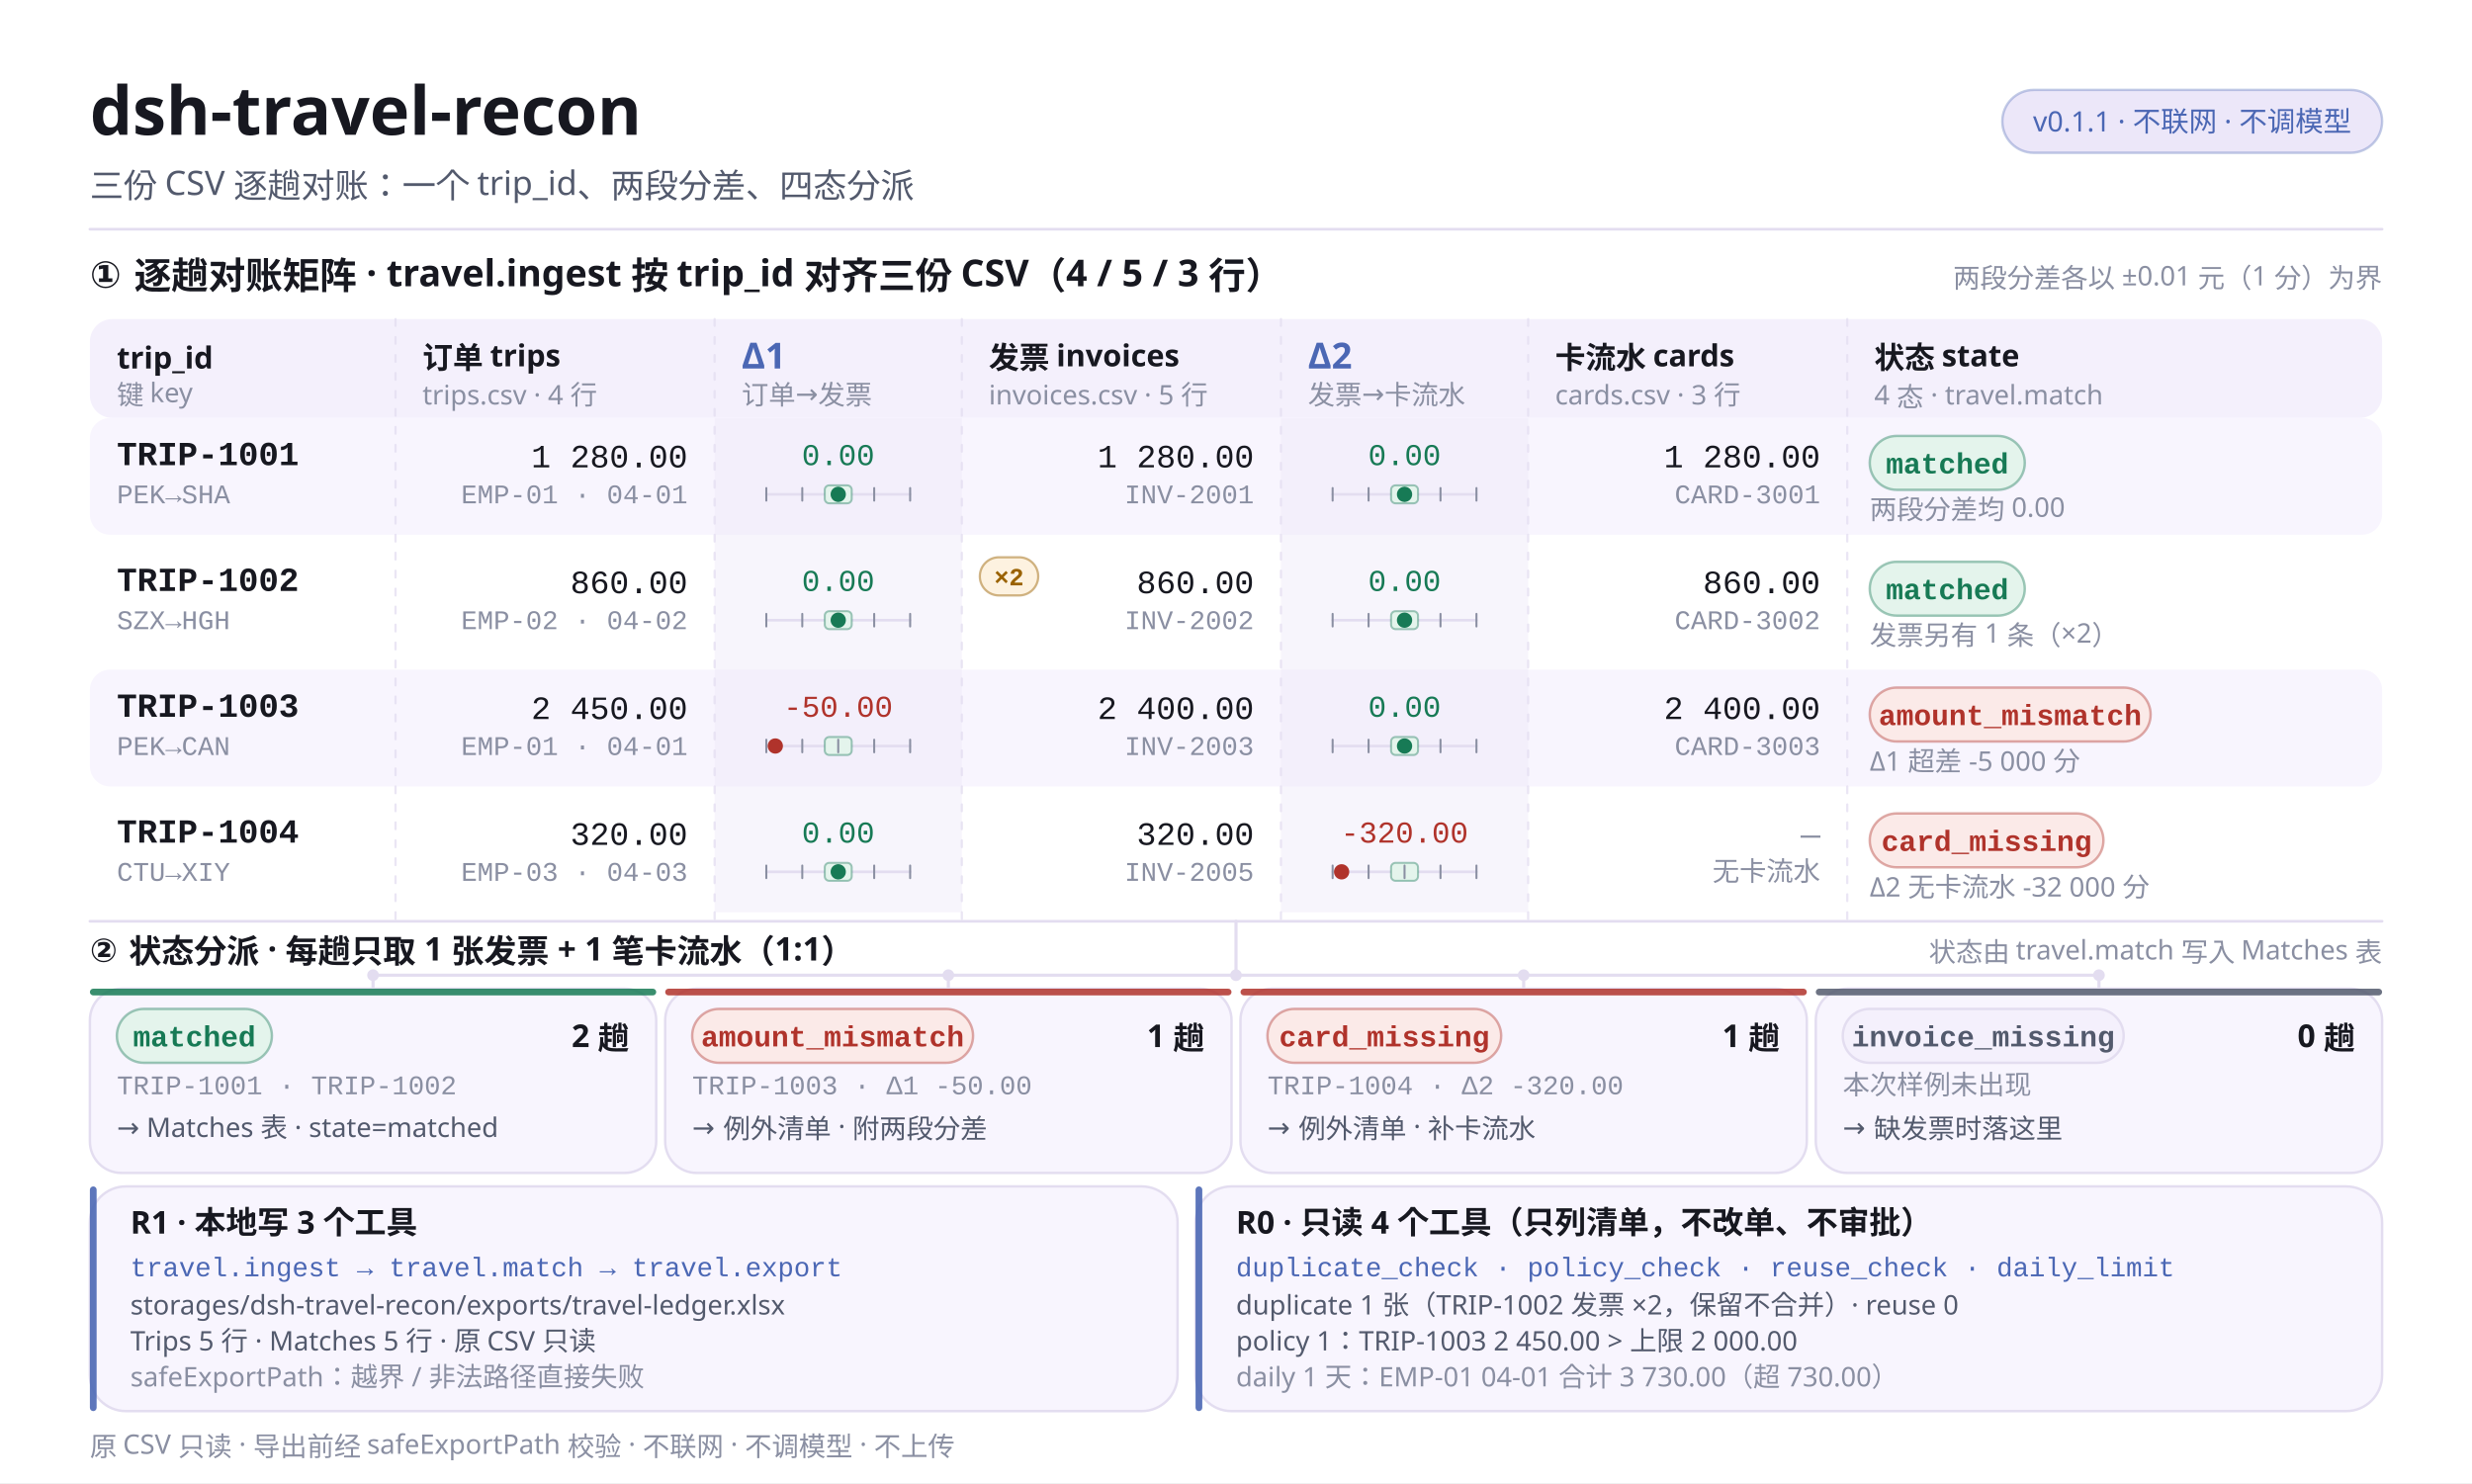
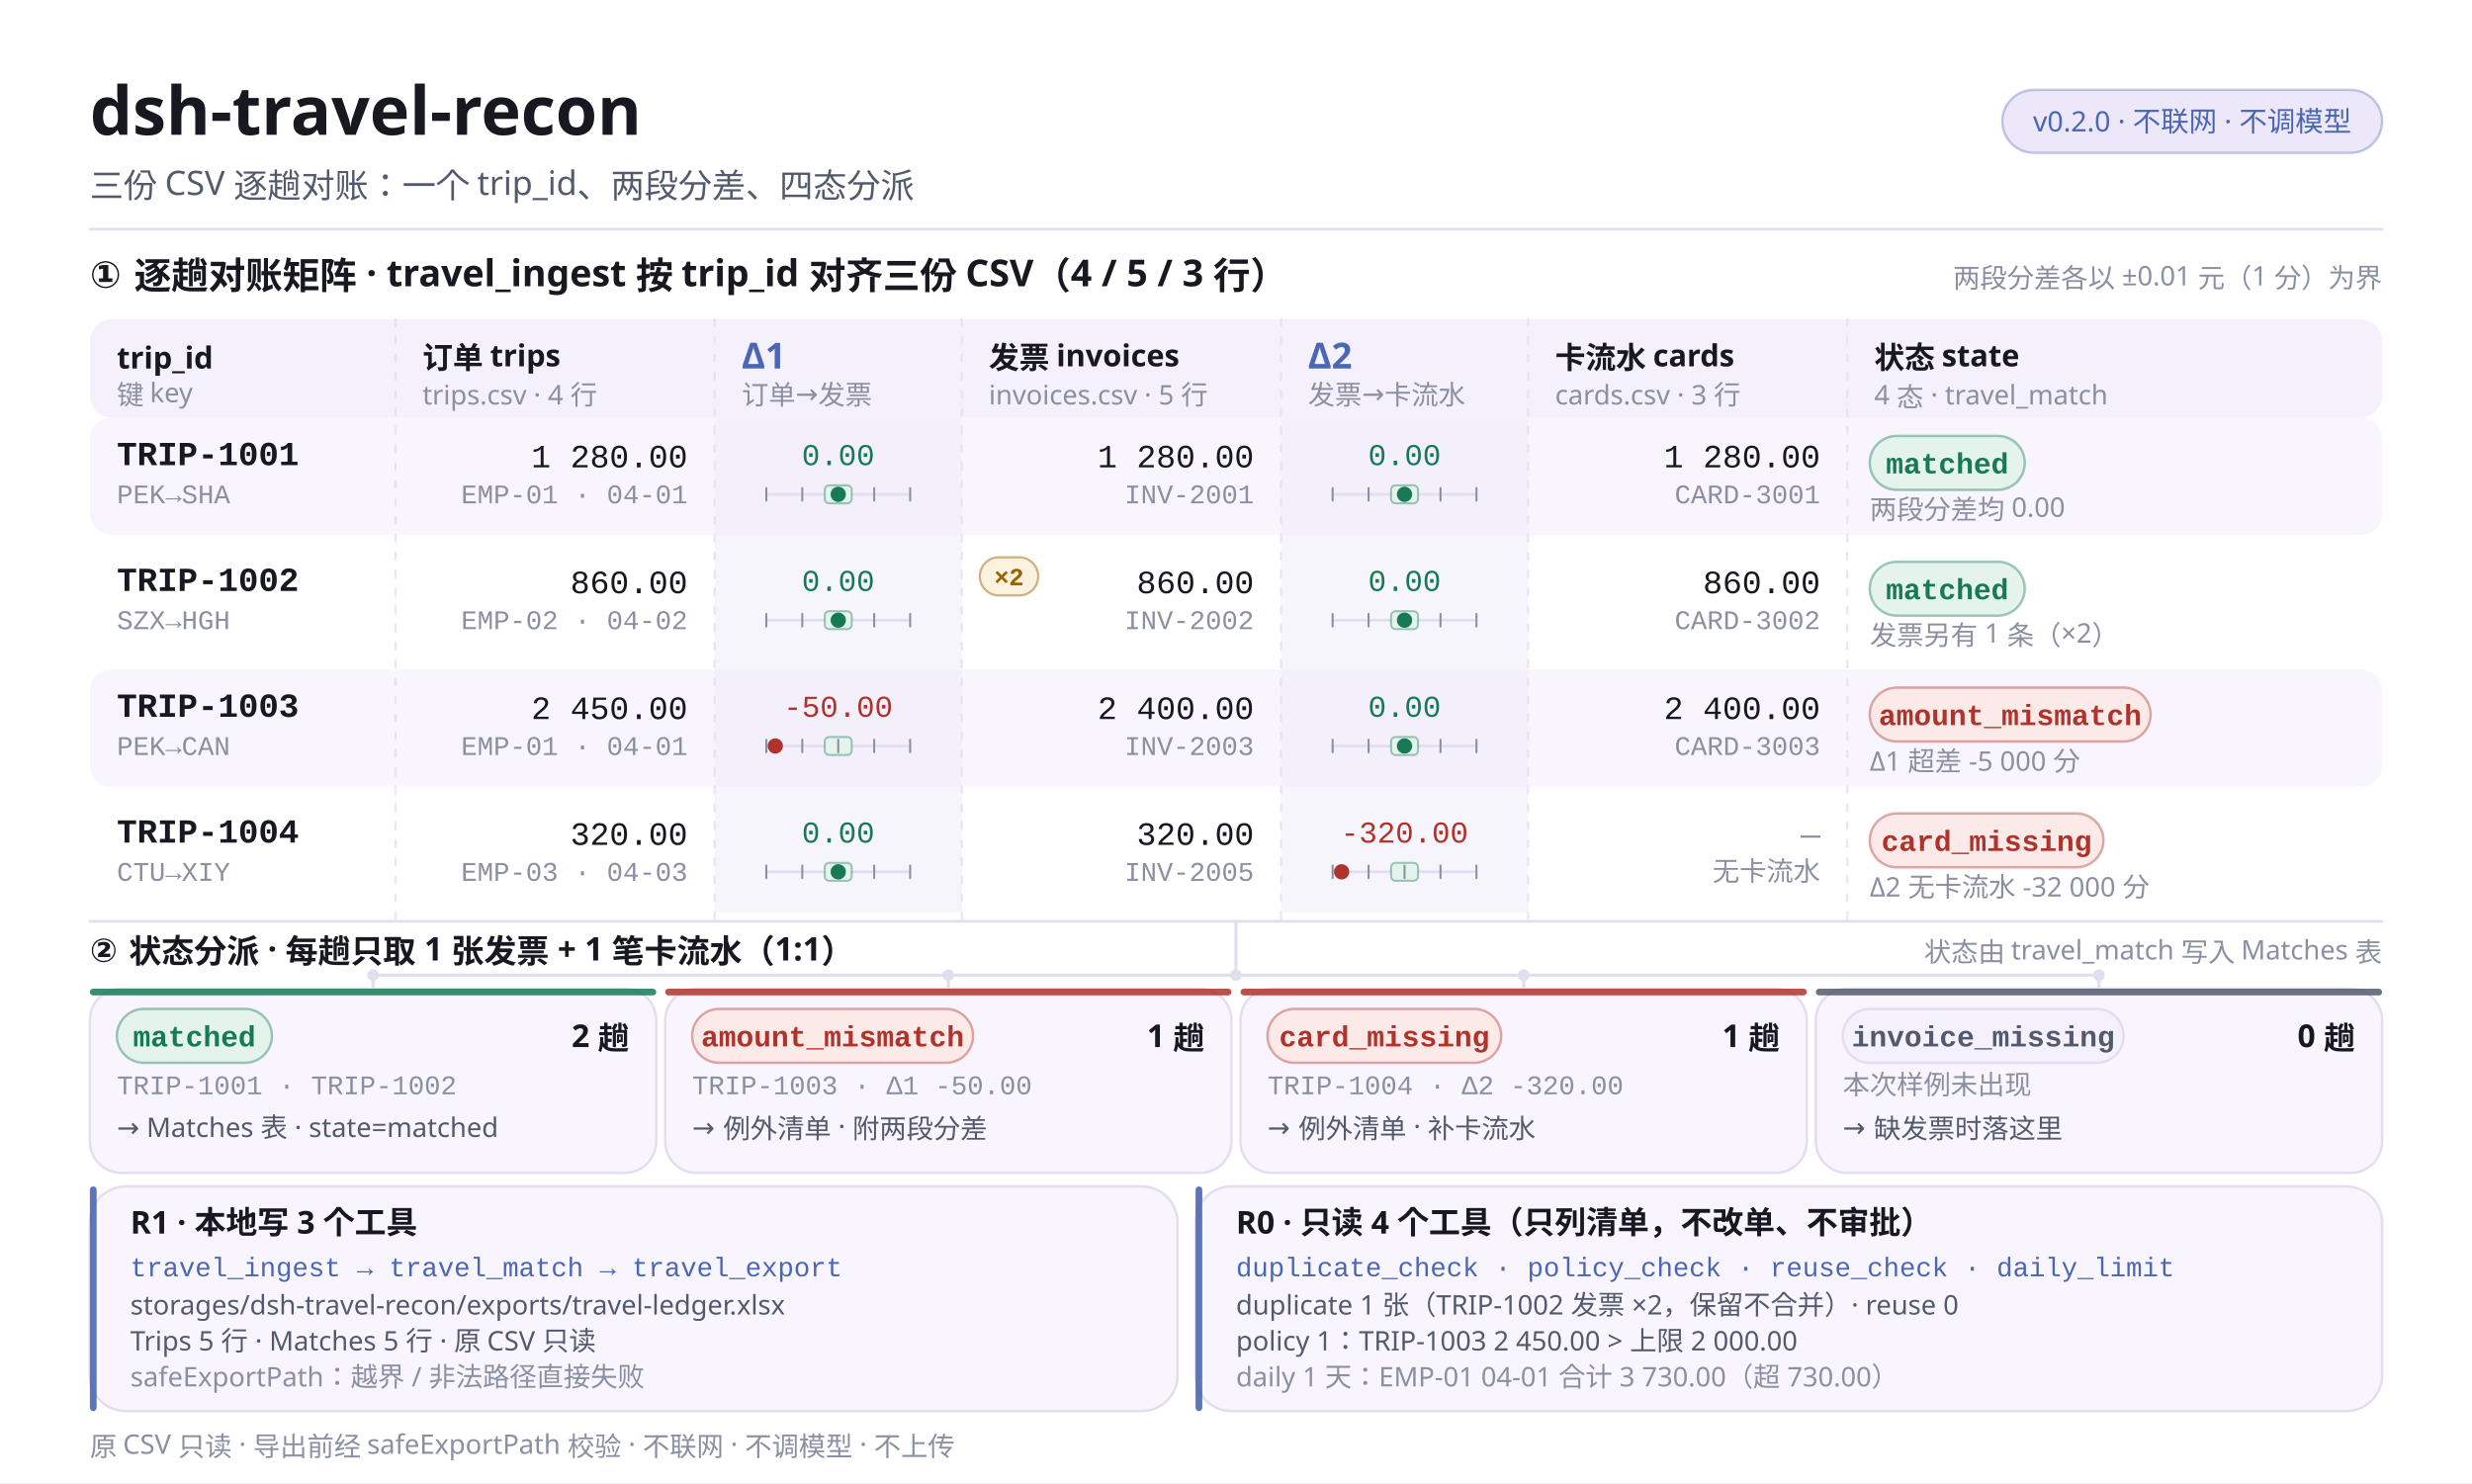
- <svg xmlns="http://www.w3.org/2000/svg" width="1100" height="660" viewBox="0 0 1100 660" role="img" aria-label="dsh-travel-recon 结构：三份 CSV（行程 4 行、发票 5 行、卡流水 3 行）由 travel.ingest 按 trip_id 对齐成逐趟对账矩阵，每趟并列订单 / 发票 / 卡流水三列，中间是两段带符号分差 Δ1 = 发票 − 订单、Δ2 = 卡流水 − 发票，两段都以 ±0.01 元（1 分）为界；矩阵结果按四态分派——matched 2 趟进 Matches 表，amount_mismatch（TRIP-1003，Δ1 -50.00）与 card_missing（TRIP-1004，Δ2 -320.00）进例外清单，invoice_missing 为 0；R1 本地写轨的 ingest → match → export 写 storages/dsh-travel-recon/exports/travel-ledger.xlsx（Trips / Matches），R0 只读轨的 duplicate / policy / reuse / daily_limit 只返回清单；原 CSV 只读，不联网、不调模型。">
+ <svg xmlns="http://www.w3.org/2000/svg" width="1100" height="660" viewBox="0 0 1100 660" role="img" aria-label="dsh-travel-recon 结构：三份 CSV（行程 4 行、发票 5 行、卡流水 3 行）由 travel_ingest 按 trip_id 对齐成逐趟对账矩阵，每趟并列订单 / 发票 / 卡流水三列，中间是两段带符号分差 Δ1 = 发票 − 订单、Δ2 = 卡流水 − 发票，两段都以 ±0.01 元（1 分）为界；矩阵结果按四态分派——matched 2 趟进 Matches 表，amount_mismatch（TRIP-1003，Δ1 -50.00）与 card_missing（TRIP-1004，Δ2 -320.00）进例外清单，invoice_missing 为 0；R1 本地写轨的 ingest → match → export 写 storages/dsh-travel-recon/exports/travel-ledger.xlsx（Trips / Matches），R0 只读轨的 duplicate / policy / reuse / daily_limit 只返回清单；原 CSV 只读，不联网、不调模型。">
  <rect width="1100" height="660" fill="#ffffff" />
  <text x="40.0" y="60.0" fill="#171820" font-family="'Microsoft YaHei', 'Segoe UI', system-ui, sans-serif" font-size="30.00" font-weight="700" text-anchor="start">dsh-travel-recon</text>
  <text x="40.0" y="88.0" fill="#535a6d" font-family="'Microsoft YaHei', 'Segoe UI', system-ui, sans-serif" font-size="15.00" font-weight="400" text-anchor="start">三份 CSV 逐趟对账：一个 trip_id、两段分差、四态分派</text>
  <rect x="891.0" y="40.0" width="169.0" height="28.0" rx="14.0" fill="#ece7f9" stroke="#4B67B455" stroke-width="1.10" />
-   <text x="975.5" y="58.5" fill="#4B67B4" font-family="'Microsoft YaHei', 'Segoe UI', system-ui, sans-serif" font-size="12.5" font-weight="400" text-anchor="middle">v0.1.1 · 不联网 · 不调模型</text>
+   <text x="975.5" y="58.5" fill="#4B67B4" font-family="'Microsoft YaHei', 'Segoe UI', system-ui, sans-serif" font-size="12.5" font-weight="400" text-anchor="middle">v0.2.0 · 不联网 · 不调模型</text>
  <line x1="40.0" y1="102.0" x2="1060.0" y2="102.0" stroke="#e3ddf0" stroke-width="1.20" stroke-linecap="round" />
-   <text x="40.0" y="128.0" fill="#171820" font-family="'Microsoft YaHei', 'Segoe UI', system-ui, sans-serif" font-size="16.50" font-weight="700" text-anchor="start">① 逐趟对账矩阵 · travel.ingest 按 trip_id 对齐三份 CSV（4 / 5 / 3 行）</text>
+   <text x="40.0" y="128.0" fill="#171820" font-family="'Microsoft YaHei', 'Segoe UI', system-ui, sans-serif" font-size="16.50" font-weight="700" text-anchor="start">① 逐趟对账矩阵 · travel_ingest 按 trip_id 对齐三份 CSV（4 / 5 / 3 行）</text>
  <text x="1060.0" y="128.0" fill="#8a8fa2" font-family="'Microsoft YaHei', 'Segoe UI', system-ui, sans-serif" font-size="12.00" font-weight="400" text-anchor="end">两段分差各以 ±0.01 元（1 分）为界</text>
  <rect x="40.0" y="142.0" width="1020.0" height="44.0" rx="10.0" fill="#f4f0fc" />
  <text x="52.0" y="164.0" fill="#171820" font-family="'Microsoft YaHei', 'Segoe UI', system-ui, sans-serif" font-size="13.50" font-weight="700" text-anchor="start">trip_id</text>
  <text x="52.0" y="180.0" fill="#8a8fa2" font-family="'Microsoft YaHei', 'Segoe UI', system-ui, sans-serif" font-size="12.00" font-weight="400" text-anchor="start">键 key</text>
  <text x="188.0" y="164.0" fill="#171820" font-family="'Microsoft YaHei', 'Segoe UI', system-ui, sans-serif" font-size="13.50" font-weight="700" text-anchor="start">订单 trips</text>
  <text x="188.0" y="180.0" fill="#8a8fa2" font-family="'Microsoft YaHei', 'Segoe UI', system-ui, sans-serif" font-size="12.00" font-weight="400" text-anchor="start">trips.csv · 4 行</text>
  <text x="330.0" y="164.0" fill="#4B67B4" font-family="'Microsoft YaHei', 'Segoe UI', system-ui, sans-serif" font-size="16.00" font-weight="700" text-anchor="start">Δ1</text>
  <text x="330.0" y="180.0" fill="#8a8fa2" font-family="'Microsoft YaHei', 'Segoe UI', system-ui, sans-serif" font-size="12.00" font-weight="400" text-anchor="start">订单→发票</text>
  <text x="440.0" y="164.0" fill="#171820" font-family="'Microsoft YaHei', 'Segoe UI', system-ui, sans-serif" font-size="13.50" font-weight="700" text-anchor="start">发票 invoices</text>
  <text x="440.0" y="180.0" fill="#8a8fa2" font-family="'Microsoft YaHei', 'Segoe UI', system-ui, sans-serif" font-size="12.00" font-weight="400" text-anchor="start">invoices.csv · 5 行</text>
  <text x="582.0" y="164.0" fill="#4B67B4" font-family="'Microsoft YaHei', 'Segoe UI', system-ui, sans-serif" font-size="16.00" font-weight="700" text-anchor="start">Δ2</text>
  <text x="582.0" y="180.0" fill="#8a8fa2" font-family="'Microsoft YaHei', 'Segoe UI', system-ui, sans-serif" font-size="12.00" font-weight="400" text-anchor="start">发票→卡流水</text>
  <text x="692.0" y="164.0" fill="#171820" font-family="'Microsoft YaHei', 'Segoe UI', system-ui, sans-serif" font-size="13.50" font-weight="700" text-anchor="start">卡流水 cards</text>
  <text x="692.0" y="180.0" fill="#8a8fa2" font-family="'Microsoft YaHei', 'Segoe UI', system-ui, sans-serif" font-size="12.00" font-weight="400" text-anchor="start">cards.csv · 3 行</text>
  <text x="834.0" y="164.0" fill="#171820" font-family="'Microsoft YaHei', 'Segoe UI', system-ui, sans-serif" font-size="13.50" font-weight="700" text-anchor="start">状态 state</text>
-   <text x="834.0" y="180.0" fill="#8a8fa2" font-family="'Microsoft YaHei', 'Segoe UI', system-ui, sans-serif" font-size="12.00" font-weight="400" text-anchor="start">4 态 · travel.match</text>
+   <text x="834.0" y="180.0" fill="#8a8fa2" font-family="'Microsoft YaHei', 'Segoe UI', system-ui, sans-serif" font-size="12.00" font-weight="400" text-anchor="start">4 态 · travel_match</text>
  <rect x="40.0" y="186.0" width="1020.0" height="52.0" rx="9.0" fill="#f8f5fe" />
  <rect x="40.0" y="298.0" width="1020.0" height="52.0" rx="9.0" fill="#f8f5fe" />
  <rect x="318.0" y="186.0" width="110.0" height="220.0" rx="0.0" fill="#ece7f9" opacity="0.42" />
  <rect x="570.0" y="186.0" width="110.0" height="220.0" rx="0.0" fill="#ece7f9" opacity="0.42" />
  <line x1="176.0" y1="142.0" x2="176.0" y2="410.0" stroke="#e3ddf0" stroke-width="1.00" stroke-linecap="round" stroke-dasharray="3 5" opacity="0.75" />
  <line x1="318.0" y1="142.0" x2="318.0" y2="410.0" stroke="#e3ddf0" stroke-width="1.00" stroke-linecap="round" stroke-dasharray="3 5" opacity="0.75" />
  <line x1="428.0" y1="142.0" x2="428.0" y2="410.0" stroke="#e3ddf0" stroke-width="1.00" stroke-linecap="round" stroke-dasharray="3 5" opacity="0.75" />
  <line x1="570.0" y1="142.0" x2="570.0" y2="410.0" stroke="#e3ddf0" stroke-width="1.00" stroke-linecap="round" stroke-dasharray="3 5" opacity="0.75" />
  <line x1="680.0" y1="142.0" x2="680.0" y2="410.0" stroke="#e3ddf0" stroke-width="1.00" stroke-linecap="round" stroke-dasharray="3 5" opacity="0.75" />
  <line x1="822.0" y1="142.0" x2="822.0" y2="410.0" stroke="#e3ddf0" stroke-width="1.00" stroke-linecap="round" stroke-dasharray="3 5" opacity="0.75" />
  <line x1="40.0" y1="410.0" x2="1060.0" y2="410.0" stroke="#e3ddf0" stroke-width="1.20" stroke-linecap="round" />
  <text x="52.0" y="207.0" fill="#171820" font-family="Consolas, 'Courier New', monospace" font-size="15.00" font-weight="700" text-anchor="start">TRIP-1001</text>
  <text x="52.0" y="224.0" fill="#8a8fa2" font-family="Consolas, 'Courier New', monospace" font-size="12.00" font-weight="400" text-anchor="start">PEK→SHA</text>
  <text x="306.0" y="208.0" fill="#171820" font-family="Consolas, 'Courier New', monospace" font-size="14.50" font-weight="400" text-anchor="end">1 280.00</text>
  <text x="306.0" y="224.0" fill="#8a8fa2" font-family="Consolas, 'Courier New', monospace" font-size="12.00" font-weight="400" text-anchor="end">EMP-01 · 04-01</text>
  <text x="373.0" y="207.0" fill="#177a55" font-family="Consolas, 'Courier New', monospace" font-size="13.50" font-weight="400" text-anchor="middle">0.00</text>
  <line x1="341.0" y1="220.0" x2="405.0" y2="220.0" stroke="#e3ddf0" stroke-width="1.20" stroke-linecap="round" />
  <rect x="367.0" y="216.0" width="12.0" height="8.0" rx="2.0" fill="#e4f4ec" stroke="#177a5566" stroke-width="0.90" />
  <line x1="341.0" y1="217.2" x2="341.0" y2="222.8" stroke="#8a8fa2" stroke-width="0.90" stroke-linecap="round" />
  <line x1="357.0" y1="217.2" x2="357.0" y2="222.8" stroke="#8a8fa2" stroke-width="0.90" stroke-linecap="round" />
  <line x1="373.0" y1="217.2" x2="373.0" y2="222.8" stroke="#8a8fa2" stroke-width="0.90" stroke-linecap="round" />
  <line x1="389.0" y1="217.2" x2="389.0" y2="222.8" stroke="#8a8fa2" stroke-width="0.90" stroke-linecap="round" />
  <line x1="405.0" y1="217.2" x2="405.0" y2="222.8" stroke="#8a8fa2" stroke-width="0.90" stroke-linecap="round" />
  <circle cx="373.0" cy="220.0" r="3.4" fill="#177a55" />
  <text x="558.0" y="208.0" fill="#171820" font-family="Consolas, 'Courier New', monospace" font-size="14.50" font-weight="400" text-anchor="end">1 280.00</text>
  <text x="558.0" y="224.0" fill="#8a8fa2" font-family="Consolas, 'Courier New', monospace" font-size="12.00" font-weight="400" text-anchor="end">INV-2001</text>
  <text x="625.0" y="207.0" fill="#177a55" font-family="Consolas, 'Courier New', monospace" font-size="13.50" font-weight="400" text-anchor="middle">0.00</text>
  <line x1="593.0" y1="220.0" x2="657.0" y2="220.0" stroke="#e3ddf0" stroke-width="1.20" stroke-linecap="round" />
  <rect x="619.0" y="216.0" width="12.0" height="8.0" rx="2.0" fill="#e4f4ec" stroke="#177a5566" stroke-width="0.90" />
  <line x1="593.0" y1="217.2" x2="593.0" y2="222.8" stroke="#8a8fa2" stroke-width="0.90" stroke-linecap="round" />
  <line x1="609.0" y1="217.2" x2="609.0" y2="222.8" stroke="#8a8fa2" stroke-width="0.90" stroke-linecap="round" />
  <line x1="625.0" y1="217.2" x2="625.0" y2="222.8" stroke="#8a8fa2" stroke-width="0.90" stroke-linecap="round" />
  <line x1="641.0" y1="217.2" x2="641.0" y2="222.8" stroke="#8a8fa2" stroke-width="0.90" stroke-linecap="round" />
  <line x1="657.0" y1="217.2" x2="657.0" y2="222.8" stroke="#8a8fa2" stroke-width="0.90" stroke-linecap="round" />
  <circle cx="625.0" cy="220.0" r="3.4" fill="#177a55" />
  <text x="810.0" y="208.0" fill="#171820" font-family="Consolas, 'Courier New', monospace" font-size="14.50" font-weight="400" text-anchor="end">1 280.00</text>
  <text x="810.0" y="224.0" fill="#8a8fa2" font-family="Consolas, 'Courier New', monospace" font-size="12.00" font-weight="400" text-anchor="end">CARD-3001</text>
  <rect x="832.0" y="194.0" width="69.0" height="24.0" rx="12.0" fill="#e4f4ec" stroke="#177a5566" stroke-width="1.10" />
  <text x="866.5" y="210.7" fill="#177a55" font-family="Consolas, 'Courier New', monospace" font-size="13.00" font-weight="700" text-anchor="middle">matched</text>
  <text x="832.0" y="231.0" fill="#8a8fa2" font-family="'Microsoft YaHei', 'Segoe UI', system-ui, sans-serif" font-size="12.00" font-weight="400" text-anchor="start">两段分差均 0.00</text>
  <text x="52.0" y="263.0" fill="#171820" font-family="Consolas, 'Courier New', monospace" font-size="15.00" font-weight="700" text-anchor="start">TRIP-1002</text>
  <text x="52.0" y="280.0" fill="#8a8fa2" font-family="Consolas, 'Courier New', monospace" font-size="12.00" font-weight="400" text-anchor="start">SZX→HGH</text>
  <text x="306.0" y="264.0" fill="#171820" font-family="Consolas, 'Courier New', monospace" font-size="14.50" font-weight="400" text-anchor="end">860.00</text>
  <text x="306.0" y="280.0" fill="#8a8fa2" font-family="Consolas, 'Courier New', monospace" font-size="12.00" font-weight="400" text-anchor="end">EMP-02 · 04-02</text>
  <text x="373.0" y="263.0" fill="#177a55" font-family="Consolas, 'Courier New', monospace" font-size="13.50" font-weight="400" text-anchor="middle">0.00</text>
  <line x1="341.0" y1="276.0" x2="405.0" y2="276.0" stroke="#e3ddf0" stroke-width="1.20" stroke-linecap="round" />
  <rect x="367.0" y="272.0" width="12.0" height="8.0" rx="2.0" fill="#e4f4ec" stroke="#177a5566" stroke-width="0.90" />
  <line x1="341.0" y1="273.2" x2="341.0" y2="278.8" stroke="#8a8fa2" stroke-width="0.90" stroke-linecap="round" />
  <line x1="357.0" y1="273.2" x2="357.0" y2="278.8" stroke="#8a8fa2" stroke-width="0.90" stroke-linecap="round" />
  <line x1="373.0" y1="273.2" x2="373.0" y2="278.8" stroke="#8a8fa2" stroke-width="0.90" stroke-linecap="round" />
  <line x1="389.0" y1="273.2" x2="389.0" y2="278.8" stroke="#8a8fa2" stroke-width="0.90" stroke-linecap="round" />
  <line x1="405.0" y1="273.2" x2="405.0" y2="278.8" stroke="#8a8fa2" stroke-width="0.90" stroke-linecap="round" />
  <circle cx="373.0" cy="276.0" r="3.4" fill="#177a55" />
  <text x="558.0" y="264.0" fill="#171820" font-family="Consolas, 'Courier New', monospace" font-size="14.50" font-weight="400" text-anchor="end">860.00</text>
  <text x="558.0" y="280.0" fill="#8a8fa2" font-family="Consolas, 'Courier New', monospace" font-size="12.00" font-weight="400" text-anchor="end">INV-2002</text>
  <rect x="436.0" y="248.0" width="26.0" height="17.0" rx="8.5" fill="#fdf2e0" stroke="#9a620077" stroke-width="1.00" />
  <text x="449.0" y="260.5" fill="#9a6200" font-family="Consolas, 'Courier New', monospace" font-size="11" font-weight="700" text-anchor="middle">×2</text>
  <text x="625.0" y="263.0" fill="#177a55" font-family="Consolas, 'Courier New', monospace" font-size="13.50" font-weight="400" text-anchor="middle">0.00</text>
  <line x1="593.0" y1="276.0" x2="657.0" y2="276.0" stroke="#e3ddf0" stroke-width="1.20" stroke-linecap="round" />
  <rect x="619.0" y="272.0" width="12.0" height="8.0" rx="2.0" fill="#e4f4ec" stroke="#177a5566" stroke-width="0.90" />
  <line x1="593.0" y1="273.2" x2="593.0" y2="278.8" stroke="#8a8fa2" stroke-width="0.90" stroke-linecap="round" />
  <line x1="609.0" y1="273.2" x2="609.0" y2="278.8" stroke="#8a8fa2" stroke-width="0.90" stroke-linecap="round" />
  <line x1="625.0" y1="273.2" x2="625.0" y2="278.8" stroke="#8a8fa2" stroke-width="0.90" stroke-linecap="round" />
  <line x1="641.0" y1="273.2" x2="641.0" y2="278.8" stroke="#8a8fa2" stroke-width="0.90" stroke-linecap="round" />
  <line x1="657.0" y1="273.2" x2="657.0" y2="278.8" stroke="#8a8fa2" stroke-width="0.90" stroke-linecap="round" />
  <circle cx="625.0" cy="276.0" r="3.4" fill="#177a55" />
  <text x="810.0" y="264.0" fill="#171820" font-family="Consolas, 'Courier New', monospace" font-size="14.50" font-weight="400" text-anchor="end">860.00</text>
  <text x="810.0" y="280.0" fill="#8a8fa2" font-family="Consolas, 'Courier New', monospace" font-size="12.00" font-weight="400" text-anchor="end">CARD-3002</text>
  <rect x="832.0" y="250.0" width="69.0" height="24.0" rx="12.0" fill="#e4f4ec" stroke="#177a5566" stroke-width="1.10" />
  <text x="866.5" y="266.7" fill="#177a55" font-family="Consolas, 'Courier New', monospace" font-size="13.00" font-weight="700" text-anchor="middle">matched</text>
  <text x="832.0" y="287.0" fill="#8a8fa2" font-family="'Microsoft YaHei', 'Segoe UI', system-ui, sans-serif" font-size="12.00" font-weight="400" text-anchor="start">发票另有 1 条（×2）</text>
  <text x="52.0" y="319.0" fill="#171820" font-family="Consolas, 'Courier New', monospace" font-size="15.00" font-weight="700" text-anchor="start">TRIP-1003</text>
  <text x="52.0" y="336.0" fill="#8a8fa2" font-family="Consolas, 'Courier New', monospace" font-size="12.00" font-weight="400" text-anchor="start">PEK→CAN</text>
  <text x="306.0" y="320.0" fill="#171820" font-family="Consolas, 'Courier New', monospace" font-size="14.50" font-weight="400" text-anchor="end">2 450.00</text>
  <text x="306.0" y="336.0" fill="#8a8fa2" font-family="Consolas, 'Courier New', monospace" font-size="12.00" font-weight="400" text-anchor="end">EMP-01 · 04-01</text>
  <text x="373.0" y="319.0" fill="#b0332b" font-family="Consolas, 'Courier New', monospace" font-size="13.50" font-weight="400" text-anchor="middle">-50.00</text>
  <line x1="341.0" y1="332.0" x2="405.0" y2="332.0" stroke="#e3ddf0" stroke-width="1.20" stroke-linecap="round" />
  <rect x="367.0" y="328.0" width="12.0" height="8.0" rx="2.0" fill="#e4f4ec" stroke="#177a5566" stroke-width="0.90" />
  <line x1="341.0" y1="329.2" x2="341.0" y2="334.8" stroke="#8a8fa2" stroke-width="0.90" stroke-linecap="round" />
  <line x1="357.0" y1="329.2" x2="357.0" y2="334.8" stroke="#8a8fa2" stroke-width="0.90" stroke-linecap="round" />
  <line x1="373.0" y1="329.2" x2="373.0" y2="334.8" stroke="#8a8fa2" stroke-width="0.90" stroke-linecap="round" />
  <line x1="389.0" y1="329.2" x2="389.0" y2="334.8" stroke="#8a8fa2" stroke-width="0.90" stroke-linecap="round" />
  <line x1="405.0" y1="329.2" x2="405.0" y2="334.8" stroke="#8a8fa2" stroke-width="0.90" stroke-linecap="round" />
  <circle cx="345.0" cy="332.0" r="3.4" fill="#b0332b" />
  <text x="558.0" y="320.0" fill="#171820" font-family="Consolas, 'Courier New', monospace" font-size="14.50" font-weight="400" text-anchor="end">2 400.00</text>
  <text x="558.0" y="336.0" fill="#8a8fa2" font-family="Consolas, 'Courier New', monospace" font-size="12.00" font-weight="400" text-anchor="end">INV-2003</text>
  <text x="625.0" y="319.0" fill="#177a55" font-family="Consolas, 'Courier New', monospace" font-size="13.50" font-weight="400" text-anchor="middle">0.00</text>
  <line x1="593.0" y1="332.0" x2="657.0" y2="332.0" stroke="#e3ddf0" stroke-width="1.20" stroke-linecap="round" />
  <rect x="619.0" y="328.0" width="12.0" height="8.0" rx="2.0" fill="#e4f4ec" stroke="#177a5566" stroke-width="0.90" />
  <line x1="593.0" y1="329.2" x2="593.0" y2="334.8" stroke="#8a8fa2" stroke-width="0.90" stroke-linecap="round" />
  <line x1="609.0" y1="329.2" x2="609.0" y2="334.8" stroke="#8a8fa2" stroke-width="0.90" stroke-linecap="round" />
  <line x1="625.0" y1="329.2" x2="625.0" y2="334.8" stroke="#8a8fa2" stroke-width="0.90" stroke-linecap="round" />
  <line x1="641.0" y1="329.2" x2="641.0" y2="334.8" stroke="#8a8fa2" stroke-width="0.90" stroke-linecap="round" />
  <line x1="657.0" y1="329.2" x2="657.0" y2="334.8" stroke="#8a8fa2" stroke-width="0.90" stroke-linecap="round" />
  <circle cx="625.0" cy="332.0" r="3.4" fill="#177a55" />
  <text x="810.0" y="320.0" fill="#171820" font-family="Consolas, 'Courier New', monospace" font-size="14.50" font-weight="400" text-anchor="end">2 400.00</text>
  <text x="810.0" y="336.0" fill="#8a8fa2" font-family="Consolas, 'Courier New', monospace" font-size="12.00" font-weight="400" text-anchor="end">CARD-3003</text>
  <rect x="832.0" y="306.0" width="125.0" height="24.0" rx="12.0" fill="#fbeae8" stroke="#b0332b66" stroke-width="1.10" />
  <text x="894.5" y="322.7" fill="#b0332b" font-family="Consolas, 'Courier New', monospace" font-size="13.00" font-weight="700" text-anchor="middle">amount_mismatch</text>
  <text x="832.0" y="343.0" fill="#8a8fa2" font-family="'Microsoft YaHei', 'Segoe UI', system-ui, sans-serif" font-size="12.00" font-weight="400" text-anchor="start">Δ1 超差 -5 000 分</text>
  <text x="52.0" y="375.0" fill="#171820" font-family="Consolas, 'Courier New', monospace" font-size="15.00" font-weight="700" text-anchor="start">TRIP-1004</text>
  <text x="52.0" y="392.0" fill="#8a8fa2" font-family="Consolas, 'Courier New', monospace" font-size="12.00" font-weight="400" text-anchor="start">CTU→XIY</text>
  <text x="306.0" y="376.0" fill="#171820" font-family="Consolas, 'Courier New', monospace" font-size="14.50" font-weight="400" text-anchor="end">320.00</text>
  <text x="306.0" y="392.0" fill="#8a8fa2" font-family="Consolas, 'Courier New', monospace" font-size="12.00" font-weight="400" text-anchor="end">EMP-03 · 04-03</text>
  <text x="373.0" y="375.0" fill="#177a55" font-family="Consolas, 'Courier New', monospace" font-size="13.50" font-weight="400" text-anchor="middle">0.00</text>
  <line x1="341.0" y1="388.0" x2="405.0" y2="388.0" stroke="#e3ddf0" stroke-width="1.20" stroke-linecap="round" />
  <rect x="367.0" y="384.0" width="12.0" height="8.0" rx="2.0" fill="#e4f4ec" stroke="#177a5566" stroke-width="0.90" />
  <line x1="341.0" y1="385.2" x2="341.0" y2="390.8" stroke="#8a8fa2" stroke-width="0.90" stroke-linecap="round" />
  <line x1="357.0" y1="385.2" x2="357.0" y2="390.8" stroke="#8a8fa2" stroke-width="0.90" stroke-linecap="round" />
  <line x1="373.0" y1="385.2" x2="373.0" y2="390.8" stroke="#8a8fa2" stroke-width="0.90" stroke-linecap="round" />
  <line x1="389.0" y1="385.2" x2="389.0" y2="390.8" stroke="#8a8fa2" stroke-width="0.90" stroke-linecap="round" />
  <line x1="405.0" y1="385.2" x2="405.0" y2="390.8" stroke="#8a8fa2" stroke-width="0.90" stroke-linecap="round" />
  <circle cx="373.0" cy="388.0" r="3.4" fill="#177a55" />
  <text x="558.0" y="376.0" fill="#171820" font-family="Consolas, 'Courier New', monospace" font-size="14.50" font-weight="400" text-anchor="end">320.00</text>
  <text x="558.0" y="392.0" fill="#8a8fa2" font-family="Consolas, 'Courier New', monospace" font-size="12.00" font-weight="400" text-anchor="end">INV-2005</text>
  <text x="625.0" y="375.0" fill="#b0332b" font-family="Consolas, 'Courier New', monospace" font-size="13.50" font-weight="400" text-anchor="middle">-320.00</text>
  <line x1="593.0" y1="388.0" x2="657.0" y2="388.0" stroke="#e3ddf0" stroke-width="1.20" stroke-linecap="round" />
  <rect x="619.0" y="384.0" width="12.0" height="8.0" rx="2.0" fill="#e4f4ec" stroke="#177a5566" stroke-width="0.90" />
  <line x1="593.0" y1="385.2" x2="593.0" y2="390.8" stroke="#8a8fa2" stroke-width="0.90" stroke-linecap="round" />
  <line x1="609.0" y1="385.2" x2="609.0" y2="390.8" stroke="#8a8fa2" stroke-width="0.90" stroke-linecap="round" />
  <line x1="625.0" y1="385.2" x2="625.0" y2="390.8" stroke="#8a8fa2" stroke-width="0.90" stroke-linecap="round" />
  <line x1="641.0" y1="385.2" x2="641.0" y2="390.8" stroke="#8a8fa2" stroke-width="0.90" stroke-linecap="round" />
  <line x1="657.0" y1="385.2" x2="657.0" y2="390.8" stroke="#8a8fa2" stroke-width="0.90" stroke-linecap="round" />
  <circle cx="597.0" cy="388.0" r="3.4" fill="#b0332b" />
  <text x="810.0" y="376.0" fill="#8a8fa2" font-family="Consolas, 'Courier New', monospace" font-size="14.50" font-weight="400" text-anchor="end">—</text>
  <text x="810.0" y="392.0" fill="#8a8fa2" font-family="'Microsoft YaHei', 'Segoe UI', system-ui, sans-serif" font-size="12.00" font-weight="400" text-anchor="end">无卡流水</text>
  <rect x="832.0" y="362.0" width="104.0" height="24.0" rx="12.0" fill="#fbeae8" stroke="#b0332b66" stroke-width="1.10" />
  <text x="884.0" y="378.7" fill="#b0332b" font-family="Consolas, 'Courier New', monospace" font-size="13.00" font-weight="700" text-anchor="middle">card_missing</text>
  <text x="832.0" y="399.0" fill="#8a8fa2" font-family="'Microsoft YaHei', 'Segoe UI', system-ui, sans-serif" font-size="12.00" font-weight="400" text-anchor="start">Δ2 无卡流水 -32 000 分</text>
  <text x="40.0" y="428.0" fill="#171820" font-family="'Microsoft YaHei', 'Segoe UI', system-ui, sans-serif" font-size="14.50" font-weight="700" text-anchor="start">② 状态分派 · 每趟只取 1 张发票 + 1 笔卡流水（1:1）</text>
-   <text x="1060.0" y="428.0" fill="#8a8fa2" font-family="'Microsoft YaHei', 'Segoe UI', system-ui, sans-serif" font-size="12.00" font-weight="400" text-anchor="end">状态由 travel.match 写入 Matches 表</text>
+   <text x="1060.0" y="428.0" fill="#8a8fa2" font-family="'Microsoft YaHei', 'Segoe UI', system-ui, sans-serif" font-size="12.00" font-weight="400" text-anchor="end">状态由 travel_match 写入 Matches 表</text>
  <line x1="550.0" y1="410.0" x2="550.0" y2="434.0" stroke="#e3ddf0" stroke-width="1.40" stroke-linecap="round" />
  <line x1="166.0" y1="434.0" x2="934.0" y2="434.0" stroke="#e3ddf0" stroke-width="1.40" stroke-linecap="round" />
  <line x1="166.0" y1="434.0" x2="166.0" y2="440.0" stroke="#e3ddf0" stroke-width="1.40" stroke-linecap="round" />
  <circle cx="166.0" cy="434.0" r="2.6" fill="#e3ddf0" />
  <line x1="422.0" y1="434.0" x2="422.0" y2="440.0" stroke="#e3ddf0" stroke-width="1.40" stroke-linecap="round" />
  <circle cx="422.0" cy="434.0" r="2.6" fill="#e3ddf0" />
  <line x1="678.0" y1="434.0" x2="678.0" y2="440.0" stroke="#e3ddf0" stroke-width="1.40" stroke-linecap="round" />
  <circle cx="678.0" cy="434.0" r="2.6" fill="#e3ddf0" />
  <line x1="934.0" y1="434.0" x2="934.0" y2="440.0" stroke="#e3ddf0" stroke-width="1.40" stroke-linecap="round" />
  <circle cx="934.0" cy="434.0" r="2.6" fill="#e3ddf0" />
  <circle cx="550.0" cy="434.0" r="2.6" fill="#e3ddf0" />
  <rect x="40.0" y="440.0" width="252.0" height="82.0" rx="14.0" fill="#f8f5fe" stroke="#e3ddf0" stroke-width="1.10" />
  <rect x="40.0" y="440.0" width="252.0" height="3.0" rx="1.5" fill="#177a55" opacity="0.85" />
  <rect x="52.0" y="449.0" width="69.0" height="24.0" rx="12.0" fill="#e4f4ec" stroke="#177a5566" stroke-width="1.10" />
  <text x="86.5" y="465.7" fill="#177a55" font-family="Consolas, 'Courier New', monospace" font-size="13.00" font-weight="700" text-anchor="middle">matched</text>
  <text x="280.0" y="466.0" fill="#171820" font-family="'Microsoft YaHei', 'Segoe UI', system-ui, sans-serif" font-size="14.00" font-weight="700" text-anchor="end">2 趟</text>
  <text x="52.0" y="487.0" fill="#8a8fa2" font-family="Consolas, 'Courier New', monospace" font-size="12.00" font-weight="400" text-anchor="start">TRIP-1001 · TRIP-1002</text>
  <text x="52.0" y="506.0" fill="#535a6d" font-family="'Microsoft YaHei', 'Segoe UI', system-ui, sans-serif" font-size="12.00" font-weight="400" text-anchor="start">→ Matches 表 · state=matched</text>
  <rect x="296.0" y="440.0" width="252.0" height="82.0" rx="14.0" fill="#f8f5fe" stroke="#e3ddf0" stroke-width="1.10" />
  <rect x="296.0" y="440.0" width="252.0" height="3.0" rx="1.5" fill="#b0332b" opacity="0.85" />
  <rect x="308.0" y="449.0" width="125.0" height="24.0" rx="12.0" fill="#fbeae8" stroke="#b0332b66" stroke-width="1.10" />
  <text x="370.5" y="465.7" fill="#b0332b" font-family="Consolas, 'Courier New', monospace" font-size="13.00" font-weight="700" text-anchor="middle">amount_mismatch</text>
  <text x="536.0" y="466.0" fill="#171820" font-family="'Microsoft YaHei', 'Segoe UI', system-ui, sans-serif" font-size="14.00" font-weight="700" text-anchor="end">1 趟</text>
  <text x="308.0" y="487.0" fill="#8a8fa2" font-family="Consolas, 'Courier New', monospace" font-size="12.00" font-weight="400" text-anchor="start">TRIP-1003 · Δ1 -50.00</text>
  <text x="308.0" y="506.0" fill="#535a6d" font-family="'Microsoft YaHei', 'Segoe UI', system-ui, sans-serif" font-size="12.00" font-weight="400" text-anchor="start">→ 例外清单 · 附两段分差</text>
  <rect x="552.0" y="440.0" width="252.0" height="82.0" rx="14.0" fill="#f8f5fe" stroke="#e3ddf0" stroke-width="1.10" />
  <rect x="552.0" y="440.0" width="252.0" height="3.0" rx="1.5" fill="#b0332b" opacity="0.85" />
  <rect x="564.0" y="449.0" width="104.0" height="24.0" rx="12.0" fill="#fbeae8" stroke="#b0332b66" stroke-width="1.10" />
  <text x="616.0" y="465.7" fill="#b0332b" font-family="Consolas, 'Courier New', monospace" font-size="13.00" font-weight="700" text-anchor="middle">card_missing</text>
  <text x="792.0" y="466.0" fill="#171820" font-family="'Microsoft YaHei', 'Segoe UI', system-ui, sans-serif" font-size="14.00" font-weight="700" text-anchor="end">1 趟</text>
  <text x="564.0" y="487.0" fill="#8a8fa2" font-family="Consolas, 'Courier New', monospace" font-size="12.00" font-weight="400" text-anchor="start">TRIP-1004 · Δ2 -320.00</text>
  <text x="564.0" y="506.0" fill="#535a6d" font-family="'Microsoft YaHei', 'Segoe UI', system-ui, sans-serif" font-size="12.00" font-weight="400" text-anchor="start">→ 例外清单 · 补卡流水</text>
  <rect x="808.0" y="440.0" width="252.0" height="82.0" rx="14.0" fill="#f8f5fe" stroke="#e3ddf0" stroke-width="1.10" />
  <rect x="808.0" y="440.0" width="252.0" height="3.0" rx="1.5" fill="#535a6d" opacity="0.85" />
  <rect x="820.0" y="449.0" width="125.0" height="24.0" rx="12.0" fill="#f4f0fc" stroke="#e3ddf0" stroke-width="1.10" />
  <text x="882.5" y="465.7" fill="#535a6d" font-family="Consolas, 'Courier New', monospace" font-size="13.00" font-weight="700" text-anchor="middle">invoice_missing</text>
  <text x="1048.0" y="466.0" fill="#171820" font-family="'Microsoft YaHei', 'Segoe UI', system-ui, sans-serif" font-size="14.00" font-weight="700" text-anchor="end">0 趟</text>
  <text x="820.0" y="487.0" fill="#8a8fa2" font-family="Consolas, 'Courier New', monospace" font-size="12.00" font-weight="400" text-anchor="start">本次样例未出现</text>
  <text x="820.0" y="506.0" fill="#535a6d" font-family="'Microsoft YaHei', 'Segoe UI', system-ui, sans-serif" font-size="12.00" font-weight="400" text-anchor="start">→ 缺发票时落这里</text>
  <rect x="40.0" y="528.0" width="484.0" height="100.0" rx="16.0" fill="#f8f5fe" stroke="#e3ddf0" stroke-width="1.10" />
  <rect x="40.0" y="528.0" width="3.0" height="100.0" rx="1.5" fill="#4B67B4" opacity="0.90" />
  <text x="58.0" y="549.0" fill="#171820" font-family="'Microsoft YaHei', 'Segoe UI', system-ui, sans-serif" font-size="14.00" font-weight="700" text-anchor="start">R1 · 本地写 3 个工具</text>
-   <text x="58.0" y="568.0" fill="#4B67B4" font-family="Consolas, 'Courier New', monospace" font-size="12.00" font-weight="400" text-anchor="start">travel.ingest → travel.match → travel.export</text>
+   <text x="58.0" y="568.0" fill="#4B67B4" font-family="Consolas, 'Courier New', monospace" font-size="12.00" font-weight="400" text-anchor="start">travel_ingest → travel_match → travel_export</text>
  <text x="58.0" y="585.0" fill="#535a6d" font-family="'Microsoft YaHei', 'Segoe UI', system-ui, sans-serif" font-size="12.00" font-weight="400" text-anchor="start">storages/dsh-travel-recon/exports/travel-ledger.xlsx</text>
  <text x="58.0" y="601.0" fill="#535a6d" font-family="'Microsoft YaHei', 'Segoe UI', system-ui, sans-serif" font-size="12.00" font-weight="400" text-anchor="start">Trips 5 行 · Matches 5 行 · 原 CSV 只读</text>
  <text x="58.0" y="617.0" fill="#8a8fa2" font-family="'Microsoft YaHei', 'Segoe UI', system-ui, sans-serif" font-size="12.00" font-weight="400" text-anchor="start">safeExportPath：越界 / 非法路径直接失败</text>
  <rect x="532.0" y="528.0" width="528.0" height="100.0" rx="16.0" fill="#f8f5fe" stroke="#e3ddf0" stroke-width="1.10" />
  <rect x="532.0" y="528.0" width="3.0" height="100.0" rx="1.5" fill="#4B67B4" opacity="0.90" />
  <text x="550.0" y="549.0" fill="#171820" font-family="'Microsoft YaHei', 'Segoe UI', system-ui, sans-serif" font-size="14.00" font-weight="700" text-anchor="start">R0 · 只读 4 个工具（只列清单，不改单、不审批）</text>
  <text x="550.0" y="568.0" fill="#4B67B4" font-family="Consolas, 'Courier New', monospace" font-size="12.00" font-weight="400" text-anchor="start">duplicate_check · policy_check · reuse_check · daily_limit</text>
  <text x="550.0" y="585.0" fill="#535a6d" font-family="'Microsoft YaHei', 'Segoe UI', system-ui, sans-serif" font-size="12.00" font-weight="400" text-anchor="start">duplicate 1 张（TRIP-1002 发票 ×2，保留不合并）· reuse 0</text>
  <text x="550.0" y="601.0" fill="#535a6d" font-family="'Microsoft YaHei', 'Segoe UI', system-ui, sans-serif" font-size="12.00" font-weight="400" text-anchor="start">policy 1：TRIP-1003 2 450.00 &gt; 上限 2 000.00</text>
  <text x="550.0" y="617.0" fill="#8a8fa2" font-family="'Microsoft YaHei', 'Segoe UI', system-ui, sans-serif" font-size="12.00" font-weight="400" text-anchor="start">daily 1 天：EMP-01 04-01 合计 3 730.00（超 730.00）</text>
  <text x="40.0" y="648.0" fill="#8a8fa2" font-family="'Microsoft YaHei', 'Segoe UI', system-ui, sans-serif" font-size="12.00" font-weight="400" text-anchor="start">原 CSV 只读 · 导出前经 safeExportPath 校验 · 不联网 · 不调模型 · 不上传</text>
</svg>
